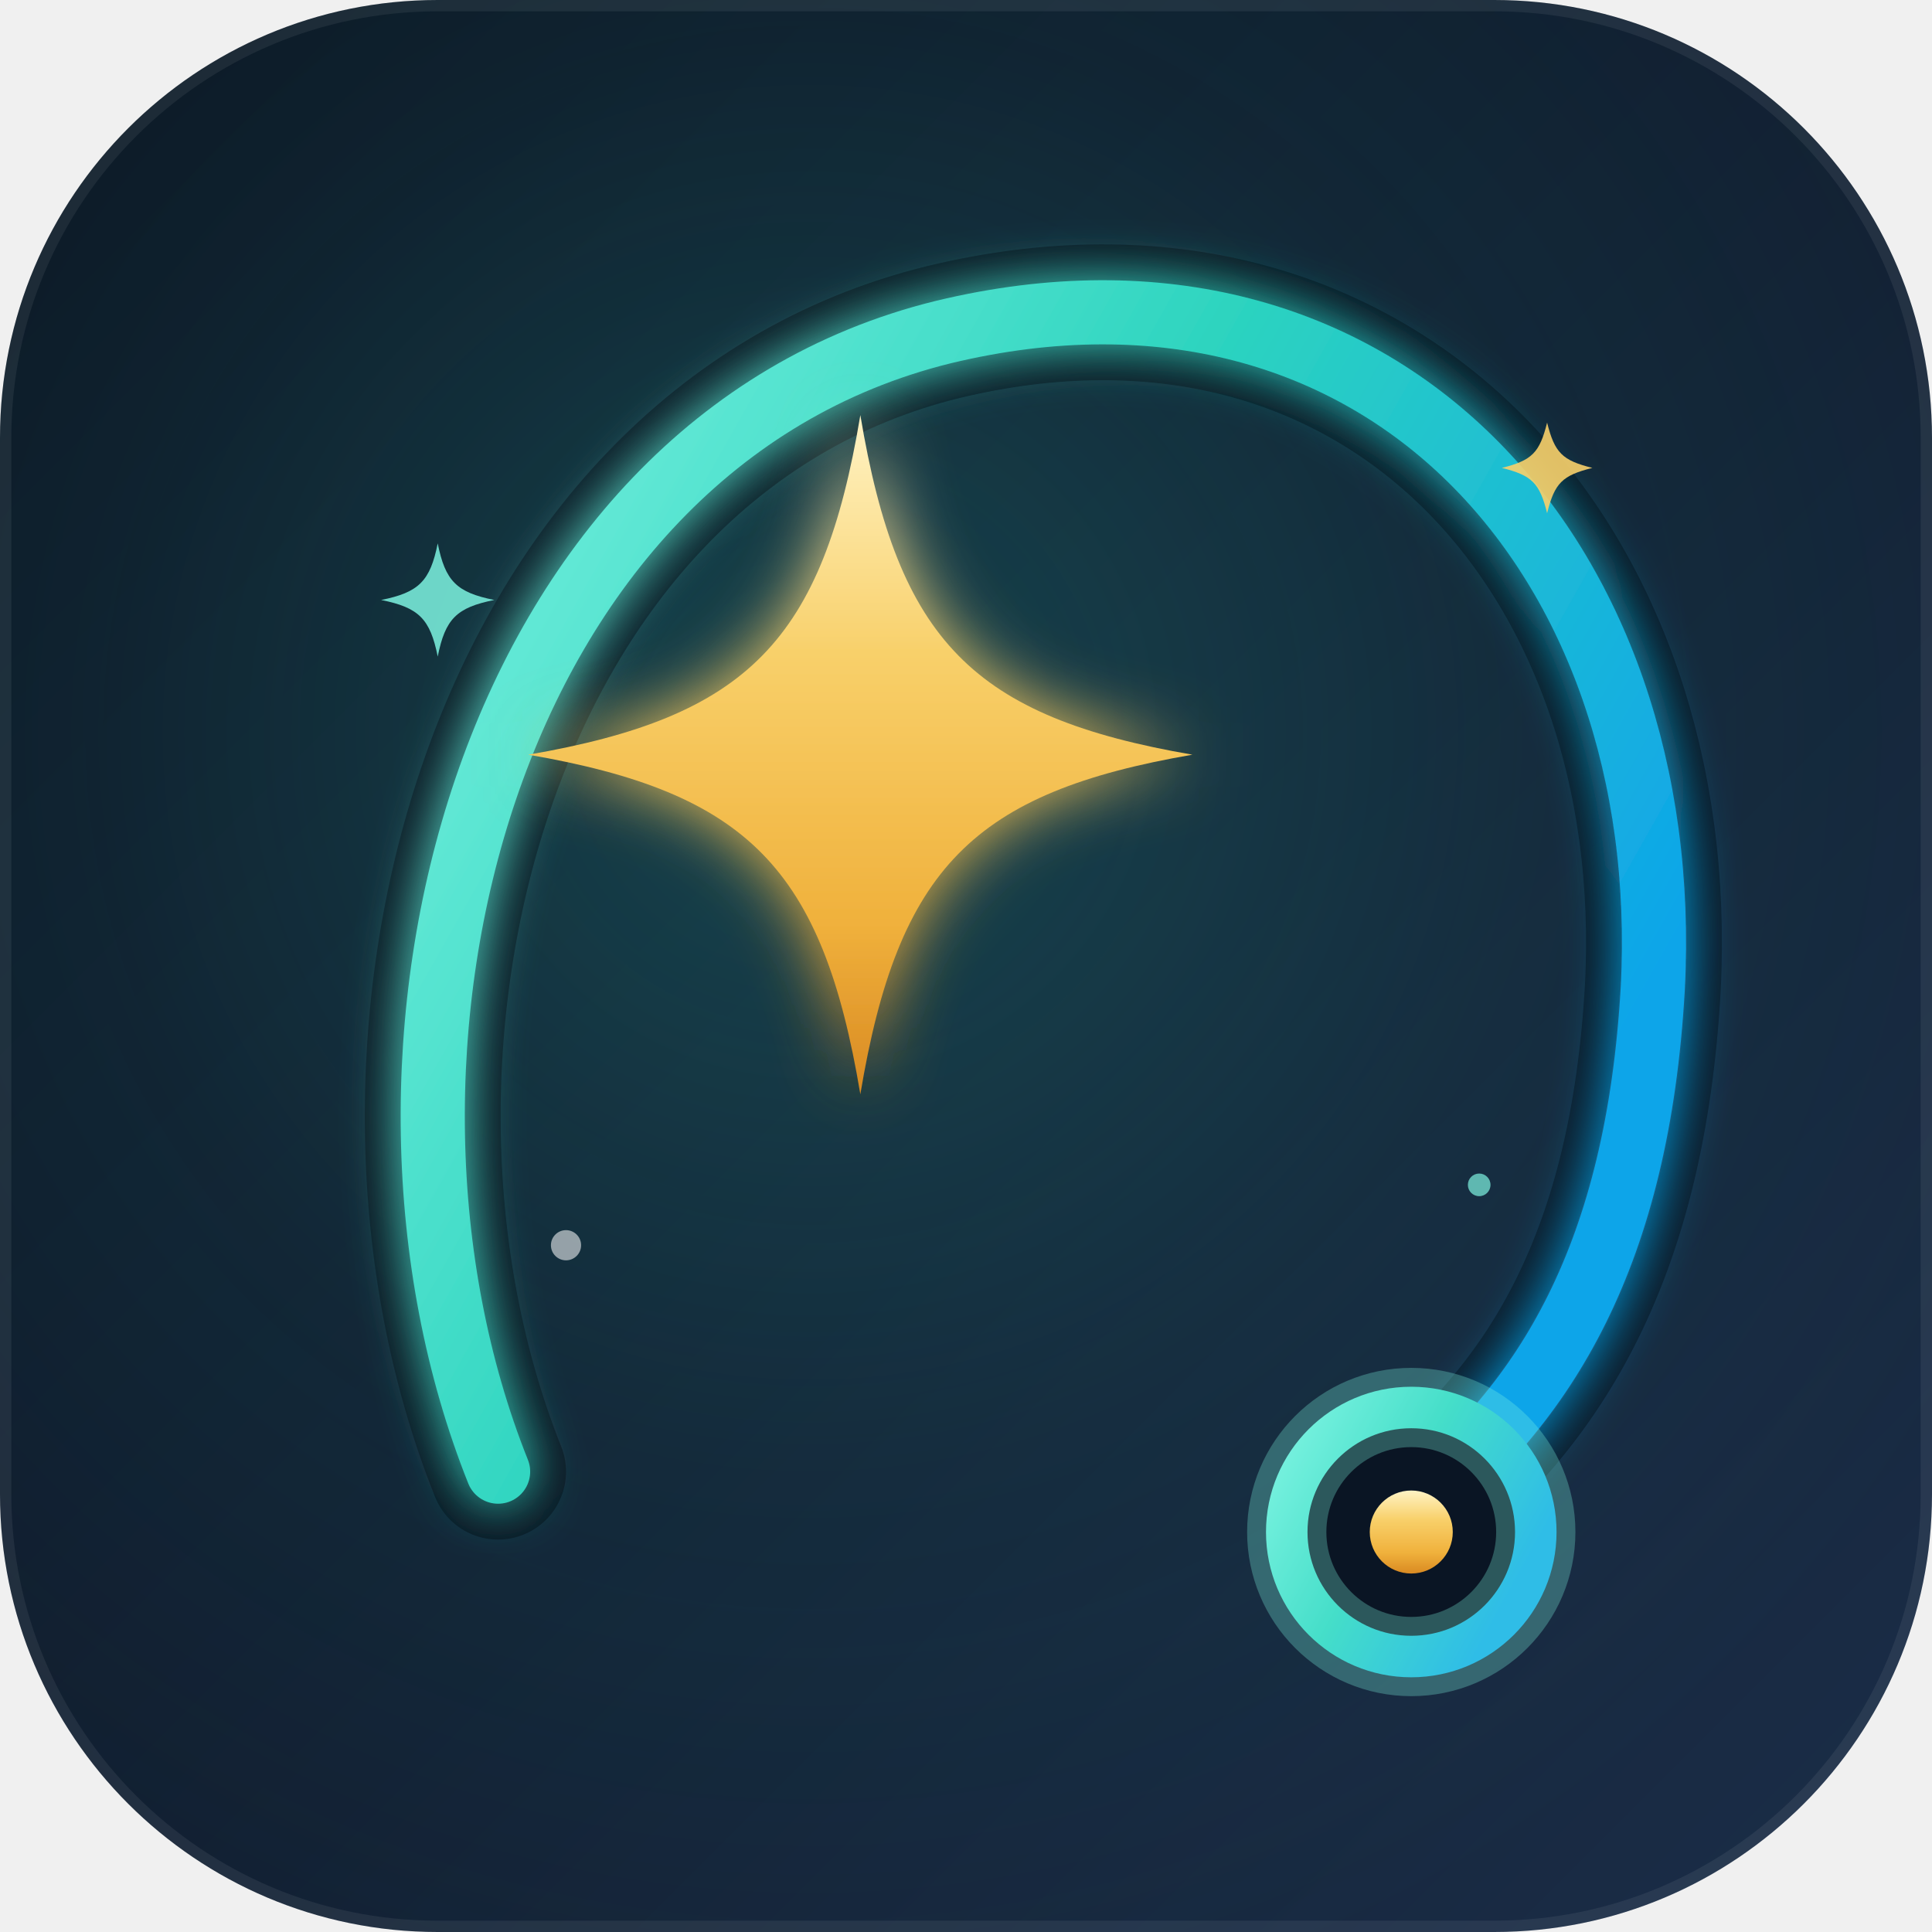
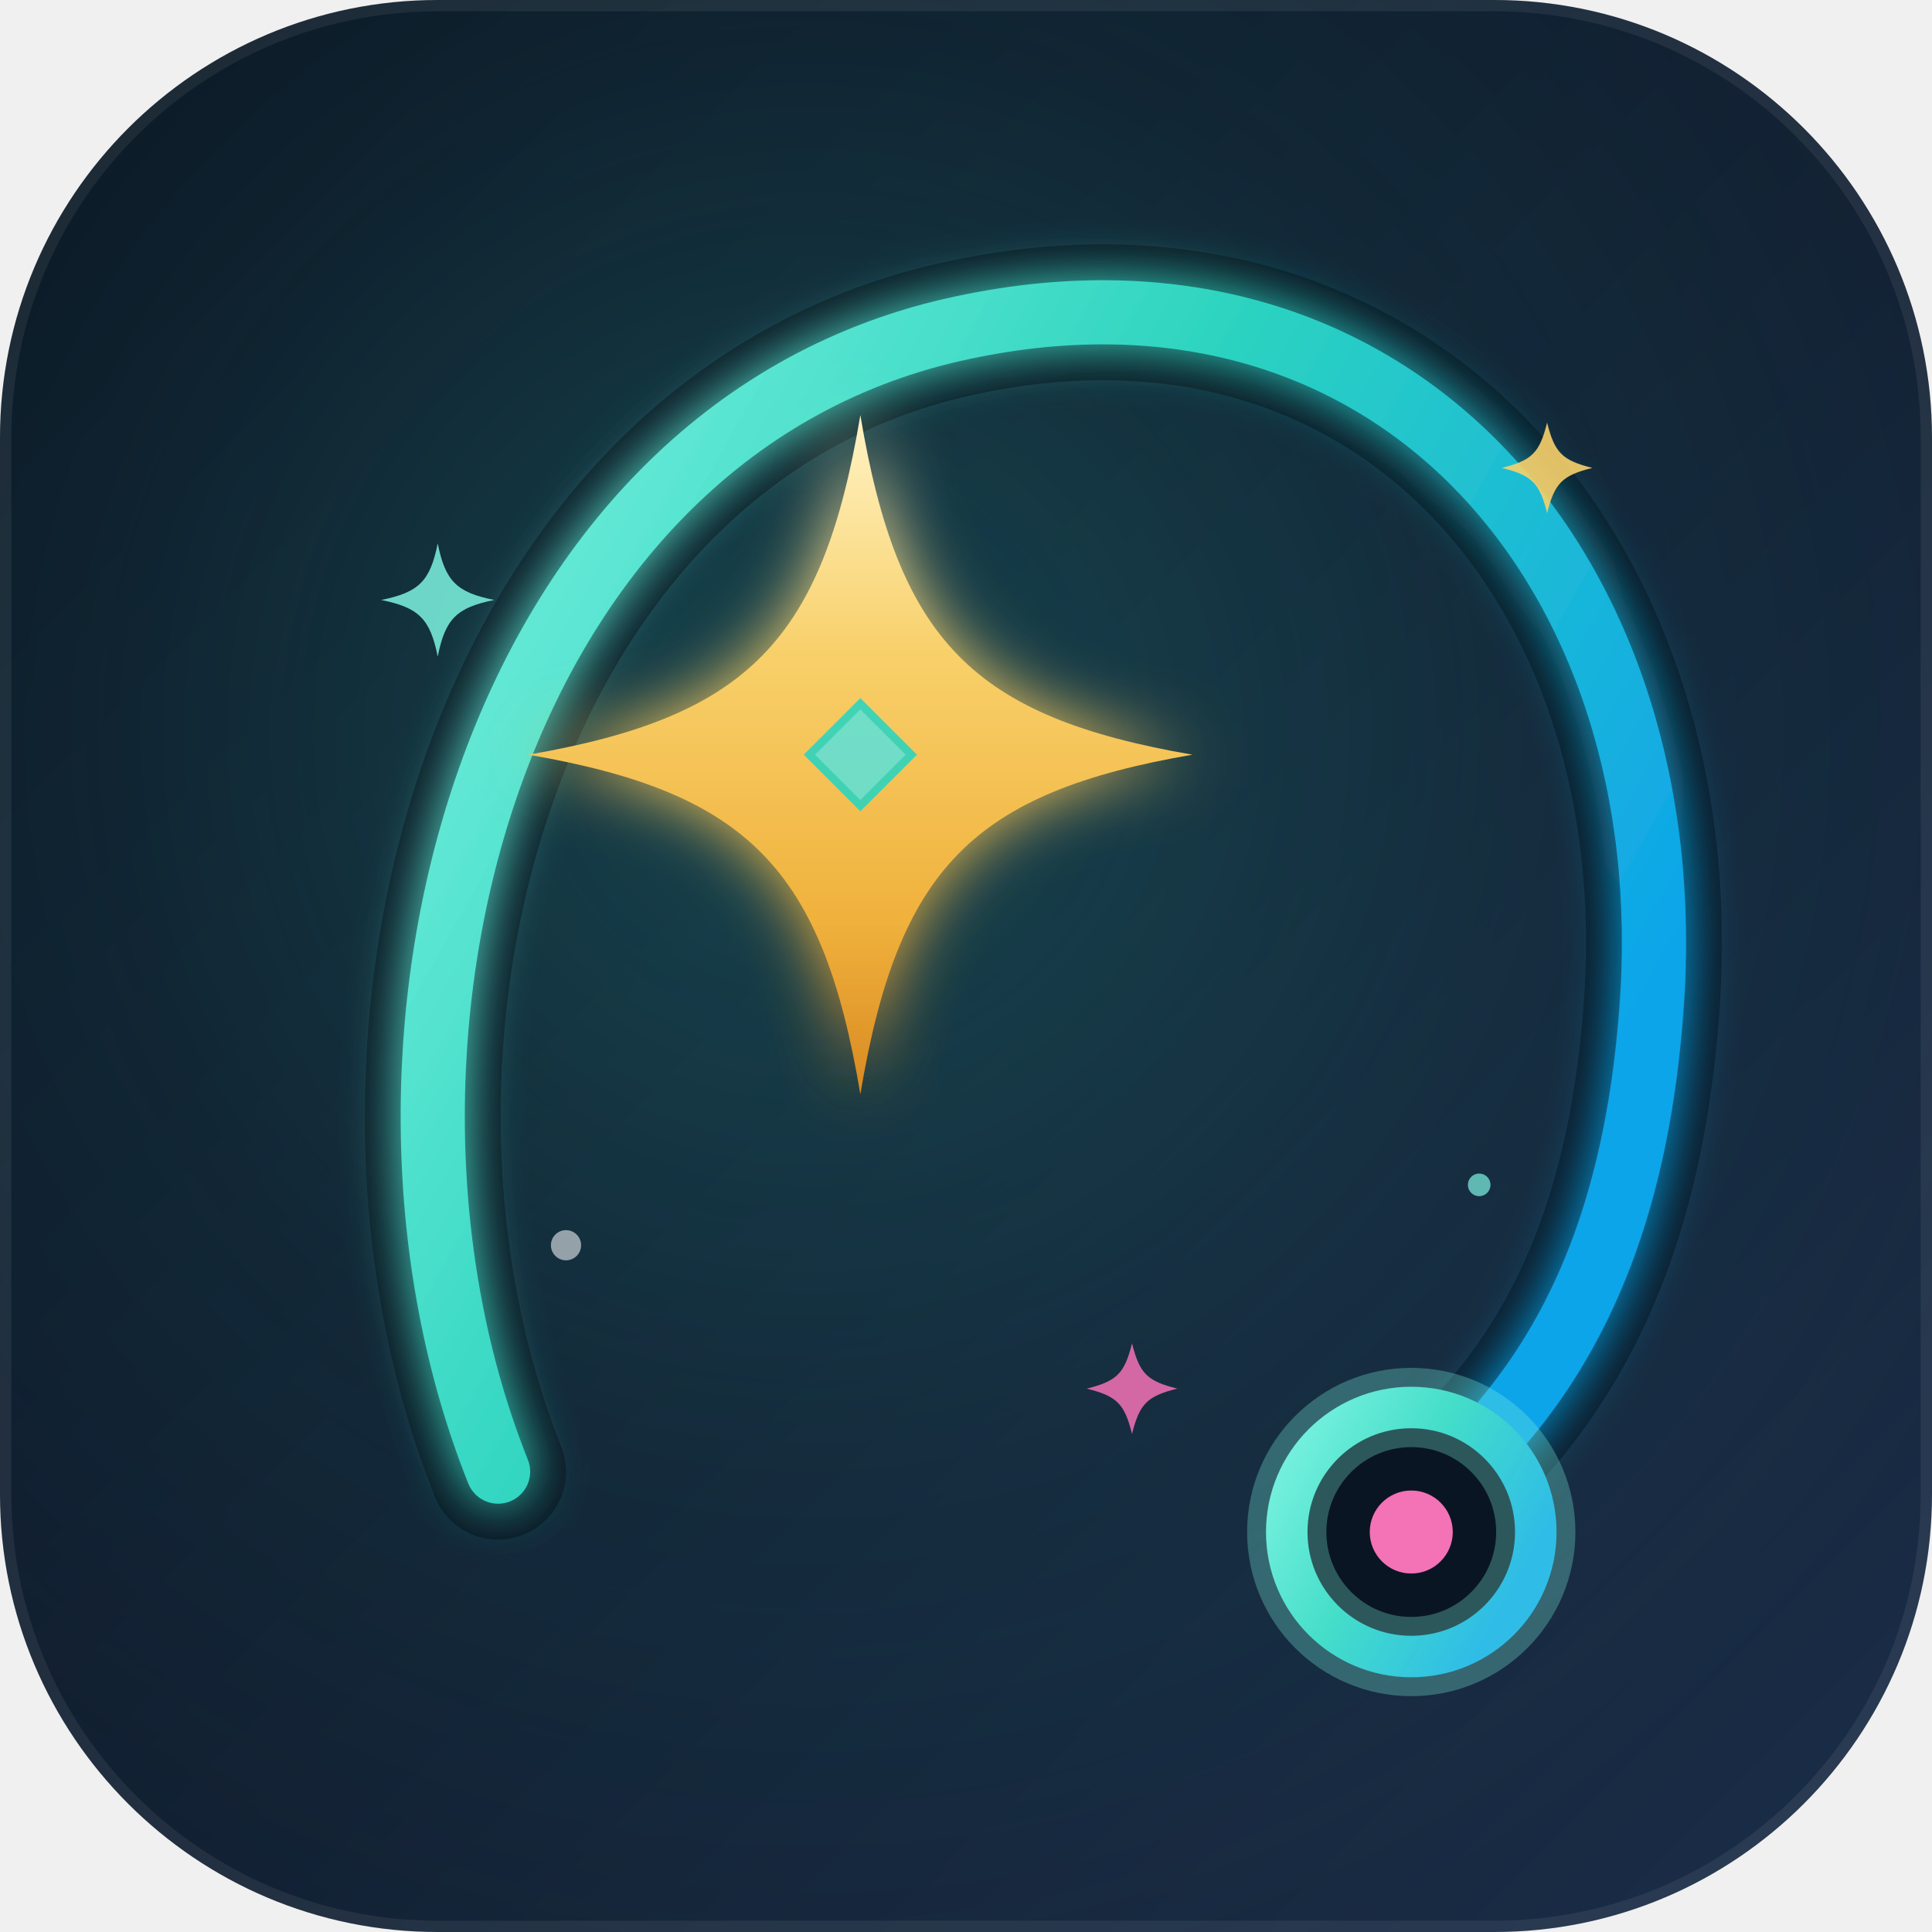
<svg xmlns="http://www.w3.org/2000/svg" width="1024" height="1024" viewBox="0 0 512 512" role="img" aria-label="Wishporter icon">
  <defs>
    <linearGradient id="bg" x1="0" y1="0" x2="1" y2="1">
      <stop offset="0" stop-color="#0B1220" />
      <stop offset="0.55" stop-color="#122033" />
      <stop offset="1" stop-color="#1B2E49" />
    </linearGradient>
    <radialGradient id="halo" cx="0.42" cy="0.38" r="0.68">
      <stop offset="0" stop-color="#2DD4BF" stop-opacity="0.22" />
      <stop offset="0.55" stop-color="#2DD4BF" stop-opacity="0.06" />
      <stop offset="1" stop-color="#2DD4BF" stop-opacity="0" />
    </radialGradient>
    <linearGradient id="gold" x1="0" y1="0" x2="0" y2="1">
      <stop offset="0" stop-color="#FFF3C4" />
      <stop offset="0.35" stop-color="#F8D06A" />
      <stop offset="0.75" stop-color="#F0B13C" />
      <stop offset="1" stop-color="#D98A22" />
    </linearGradient>
    <linearGradient id="teal" x1="0" y1="0" x2="1" y2="0.55">
      <stop offset="0" stop-color="#7DF3E1" />
      <stop offset="0.5" stop-color="#2DD4BF" />
      <stop offset="1" stop-color="#0EA5E9" />
    </linearGradient>
    <filter id="glowGold" x="-70%" y="-70%" width="240%" height="240%">
      <feGaussianBlur stdDeviation="9" result="blur" />
      <feMerge>
        <feMergeNode in="blur" />
        <feMergeNode in="SourceGraphic" />
      </feMerge>
    </filter>
    <filter id="glowTeal" x="-70%" y="-70%" width="240%" height="240%">
      <feGaussianBlur stdDeviation="7" result="blur" />
      <feMerge>
        <feMergeNode in="blur" />
        <feMergeNode in="SourceGraphic" />
      </feMerge>
    </filter>
  </defs>
  <rect width="512" height="512" rx="116" fill="url(#bg)" />
  <rect width="512" height="512" rx="116" fill="url(#halo)" />
  <rect x="1.5" y="1.5" width="509" height="509" rx="114.5" fill="none" stroke="#FFFFFF" stroke-opacity="0.07" stroke-width="3" />
  <path d="M 132 390 C 88 280 128 118 250 88 C 366 60 444 148 438 262 C 434 332 410 372 374 400" fill="none" stroke="#060D18" stroke-width="36" stroke-linecap="round" opacity="0.6" />
  <path d="M 132 390 C 88 280 128 118 250 88 C 366 60 444 148 438 262 C 434 332 410 372 374 400" fill="none" stroke="url(#teal)" stroke-width="17" stroke-linecap="round" filter="url(#glowTeal)" />
  <circle cx="374" cy="406" r="33" fill="#0A1524" stroke="url(#teal)" stroke-width="11" />
  <circle cx="374" cy="406" r="33" fill="none" stroke="#7DF3E1" stroke-opacity="0.3" stroke-width="21" />
-   <circle cx="374" cy="406" r="11" fill="url(#gold)" />
+   <circle cx="374" cy="406" r="11" fill="#F472B6" />
  <path d="M 228 110 C 238 170 258 190 316 200 C 258 210 238 230 228 290 C 218 230 198 210 140 200 C 198 190 218 170 228 110 Z" fill="url(#gold)" filter="url(#glowGold)" />
+   <polygon points="228,185 243,200 228,215 213,200" fill="#2DD4BF" opacity="0.9" />
+   <polygon points="228,188 240,200 228,212 216,200" fill="#FFFFFF" opacity="0.25" />
  <path d="M 116 144 C 118 154 121 157 131 159 C 121 161 118 164 116 174 C 114 164 111 161 101 159 C 111 157 114 154 116 144 Z" fill="#7DF3E1" opacity="0.85" />
  <path d="M 410 112 C 412 120 414 122 422 124 C 414 126 412 128 410 136 C 408 128 406 126 398 124 C 406 122 408 120 410 112 Z" fill="#F8D06A" opacity="0.9" />
+   <path d="M 300 356 C 302 364 304 366 312 368 C 304 370 302 372 300 380 C 298 372 296 370 288 368 C 296 366 298 364 300 356 Z" fill="#F472B6" opacity="0.85" />
  <circle cx="150" cy="330" r="4" fill="#FFFFFF" opacity="0.55" />
  <circle cx="392" cy="314" r="3" fill="#7DF3E1" opacity="0.7" />
</svg>
